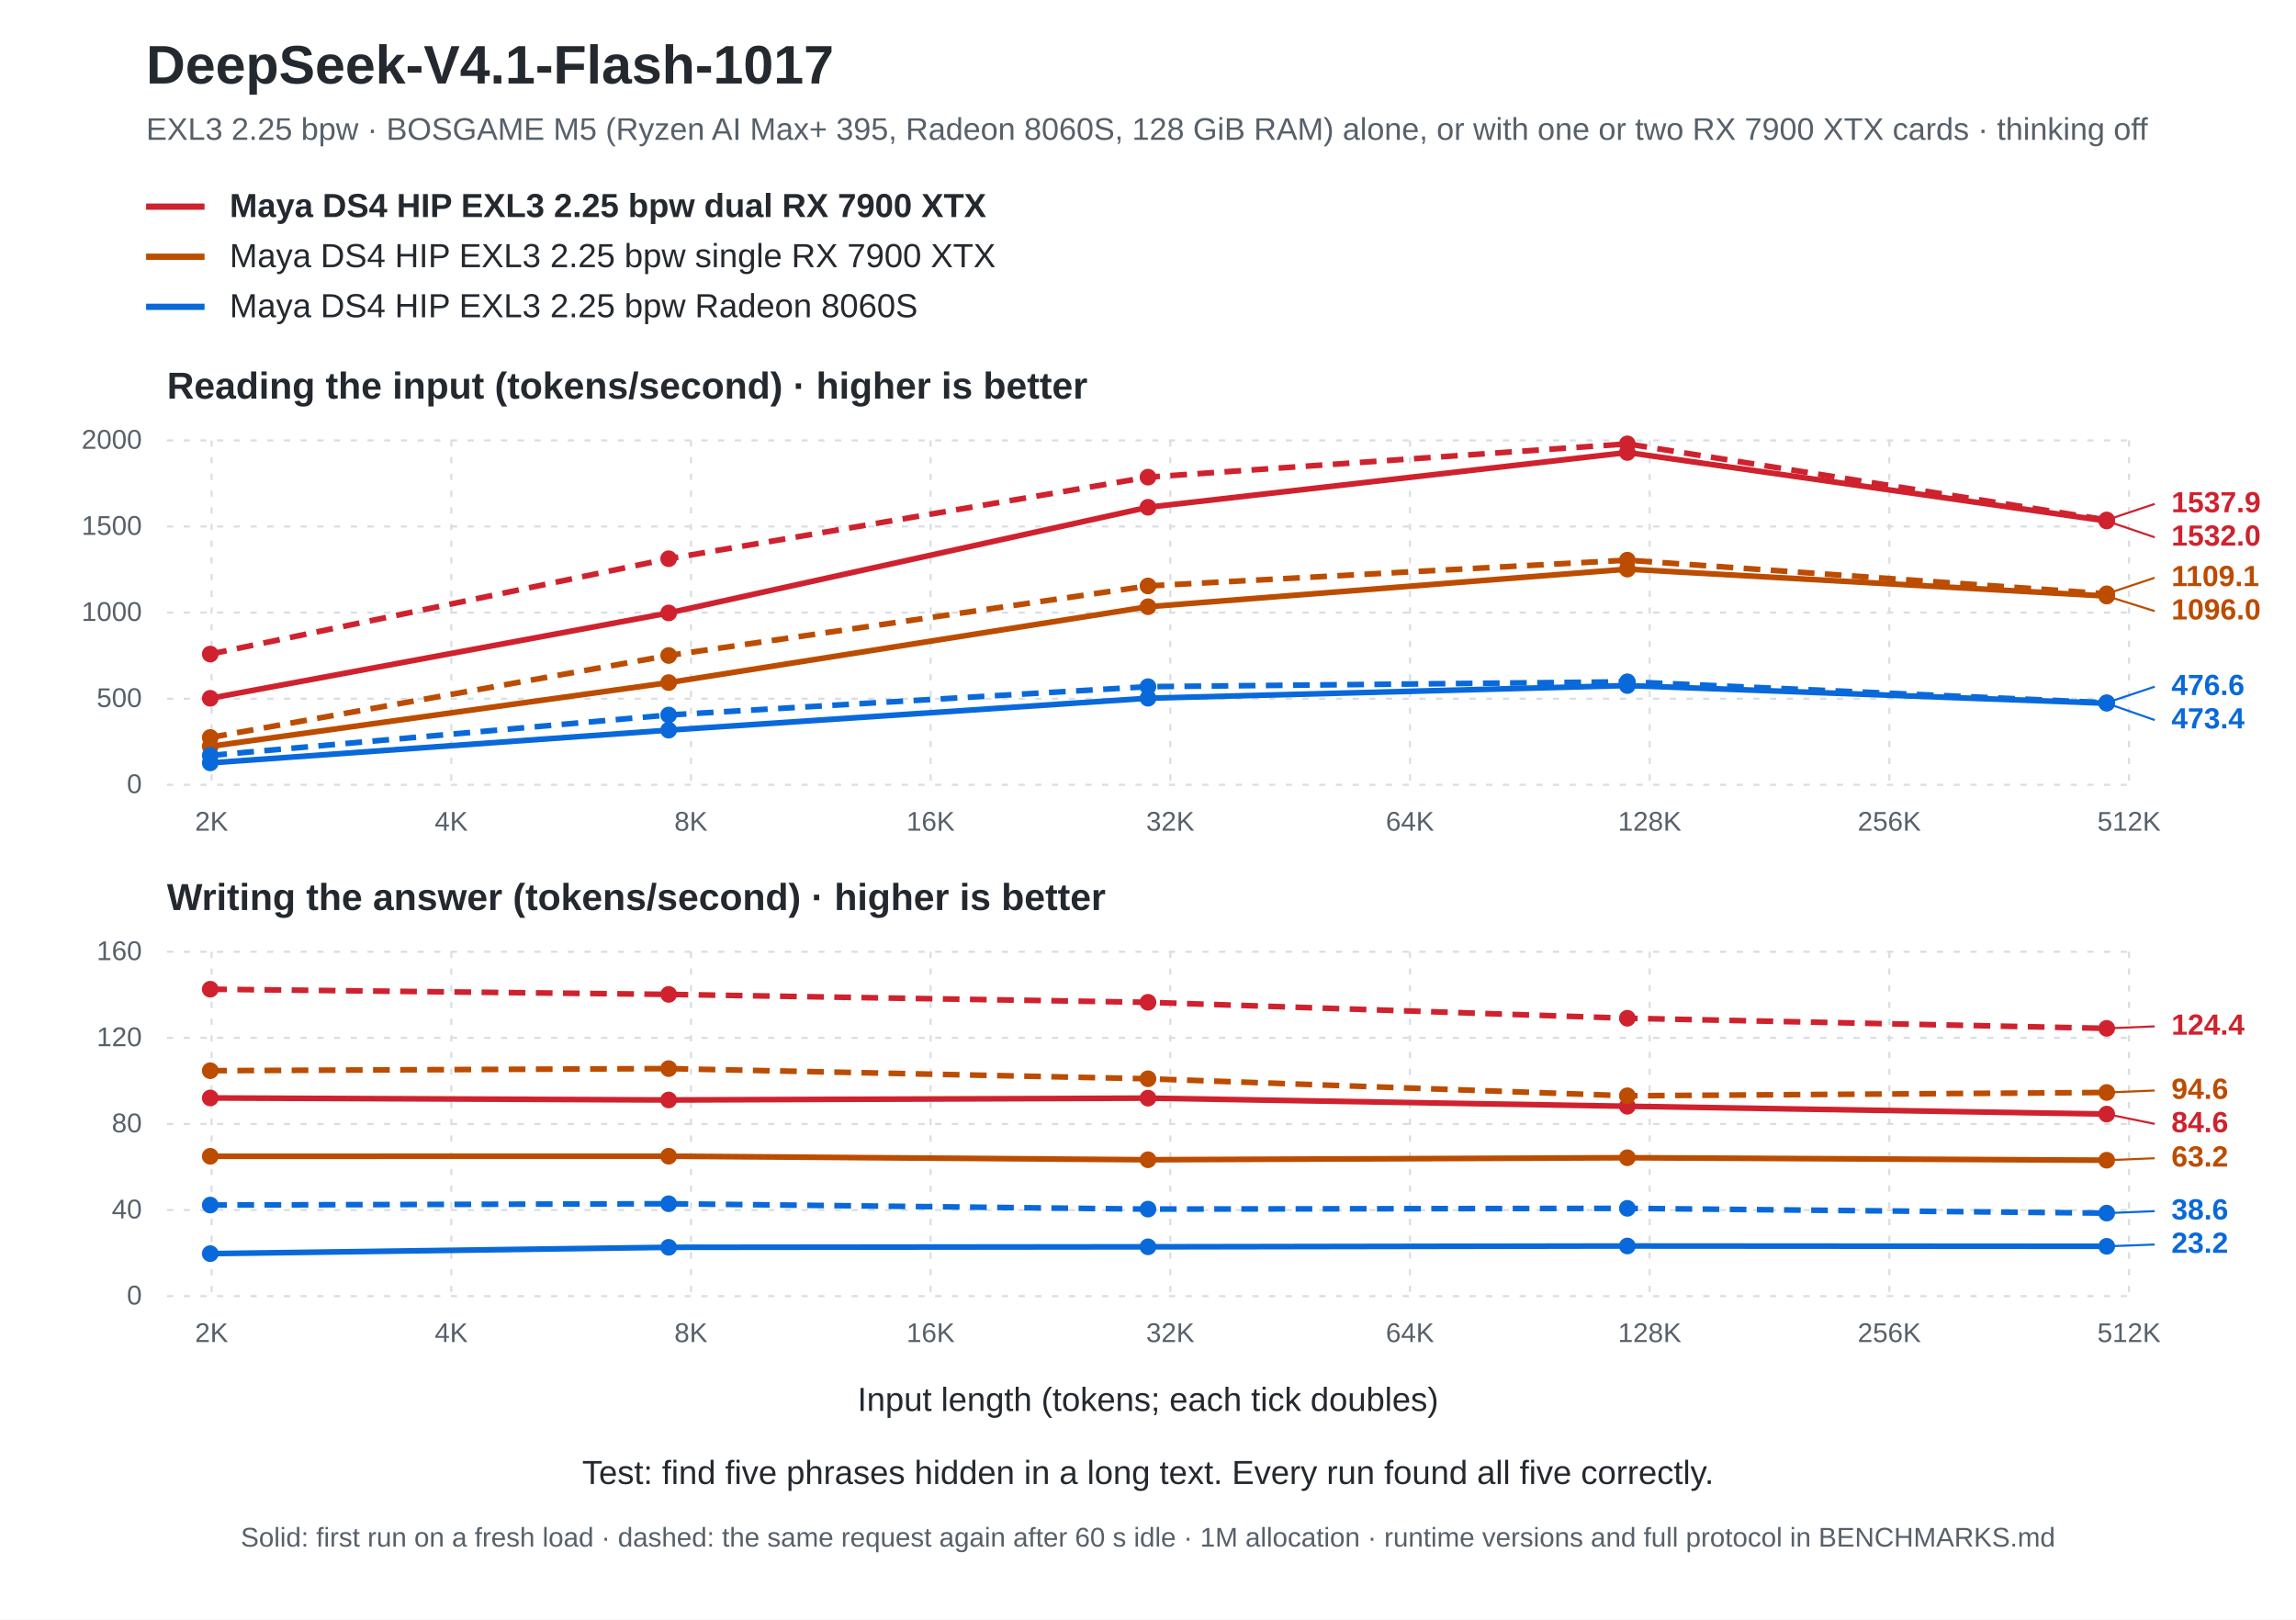
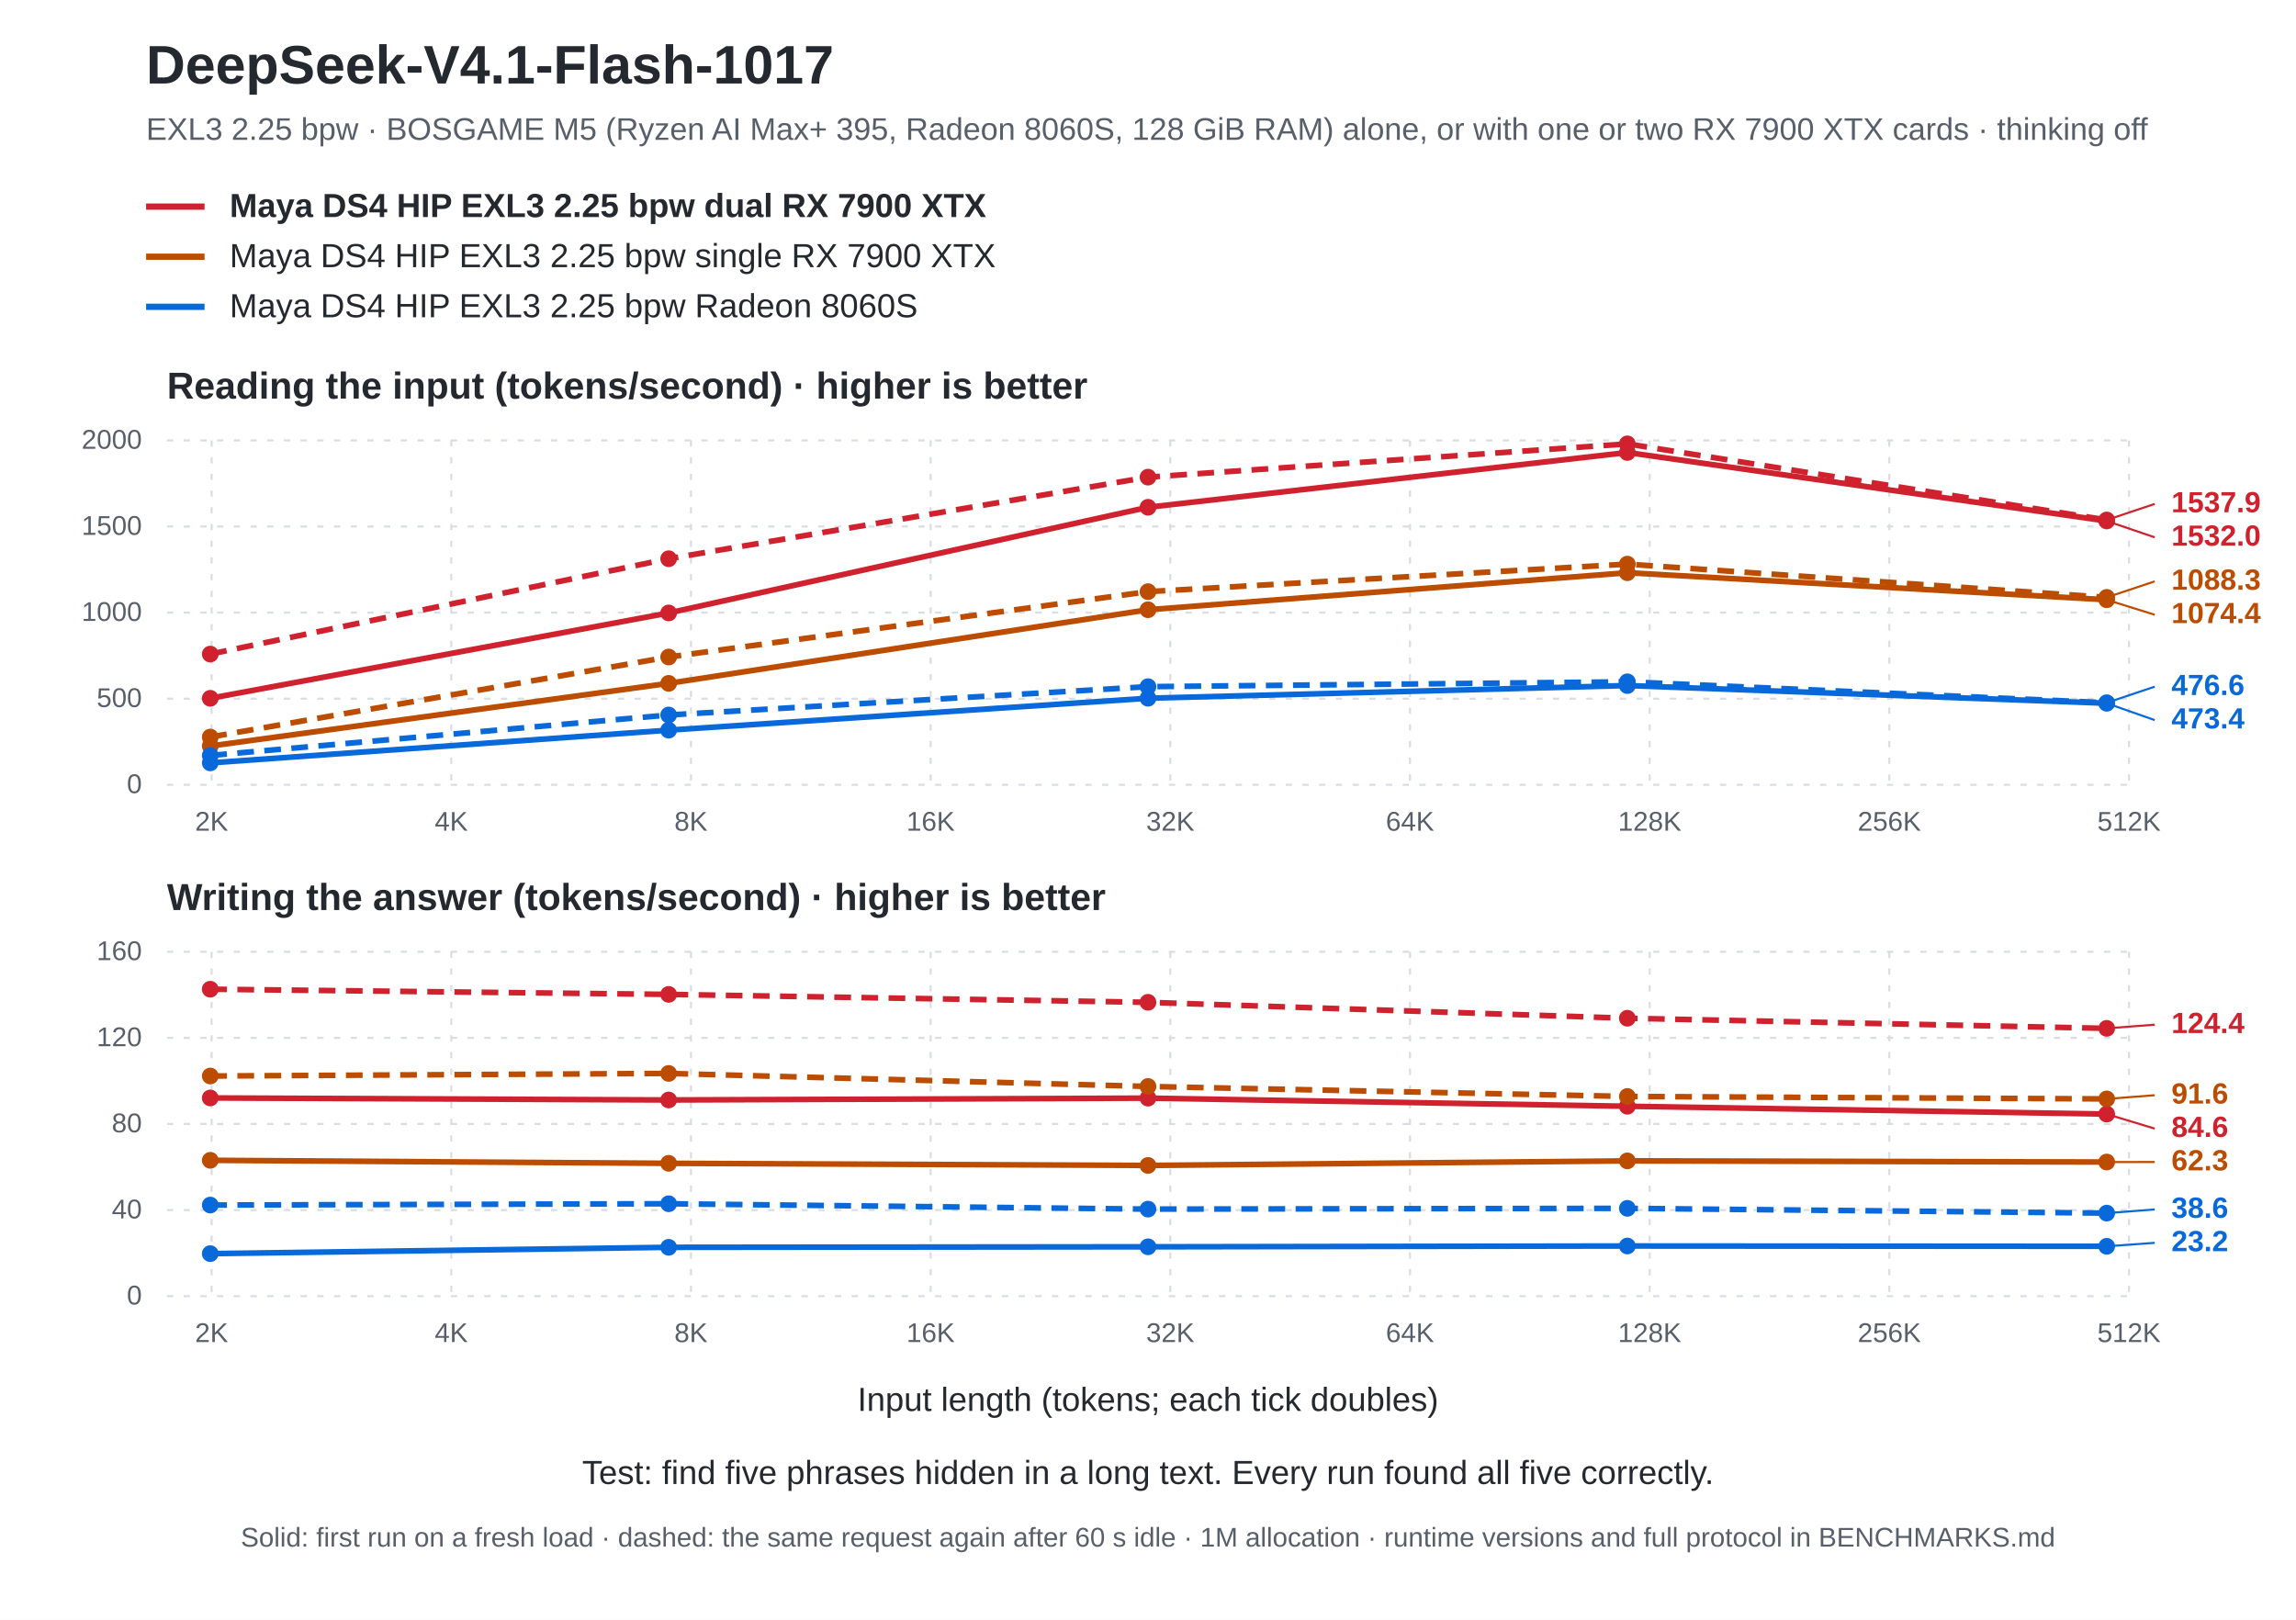
<svg xmlns="http://www.w3.org/2000/svg" viewBox="0 0 1100 776" role="img" aria-labelledby="title desc">
  <style>text{font-family:Arial,sans-serif;fill:#24292f}.title{font-size:26px;font-weight:700}.sub{font-size:15px;fill:#57606a}.label{font-size:16px}.tick{font-size:13px;fill:#57606a}.panel{font-size:18px;font-weight:700}.grid{stroke:#d8dee4;stroke-dasharray:3 5}.value{font-size:14px;font-weight:700}</style>
  <rect width="1100" height="776" fill="white" />
  <text x="70" y="40" class="title">DeepSeek-V4.1-Flash-1017</text>
  <text x="70" y="67" class="sub">EXL3 2.25 bpw · BOSGAME M5 (Ryzen AI Max+ 395, Radeon 8060S, 128 GiB RAM) alone, or with one or two RX 7900 XTX cards · thinking off</text>
  <line x1="70" y1="99" x2="98" y2="99" stroke="#cf222e" stroke-width="3" />
  <text x="110" y="104" class="label" style="font-weight:700">Maya DS4 HIP EXL3 2.25 bpw dual RX 7900 XTX</text>
  <line x1="70" y1="123" x2="98" y2="123" stroke="#bc4c00" stroke-width="3" />
  <text x="110" y="128" class="label" style="font-weight:400">Maya DS4 HIP EXL3 2.25 bpw single RX 7900 XTX</text>
  <line x1="70" y1="147" x2="98" y2="147" stroke="#0969da" stroke-width="3" />
  <text x="110" y="152" class="label" style="font-weight:400">Maya DS4 HIP EXL3 2.25 bpw Radeon 8060S</text>
  <text x="80" y="191" class="panel">Reading the input (tokens/second) · higher is better</text>
  <line class="grid" x1="80" y1="376.00" x2="1020" y2="376.00" />
  <text class="tick" x="68" y="380.00" text-anchor="end">0</text>
  <line class="grid" x1="80" y1="334.75" x2="1020" y2="334.75" />
  <text class="tick" x="68" y="338.75" text-anchor="end">500</text>
  <line class="grid" x1="80" y1="293.50" x2="1020" y2="293.50" />
  <text class="tick" x="68" y="297.50" text-anchor="end">1000</text>
  <line class="grid" x1="80" y1="252.25" x2="1020" y2="252.25" />
  <text class="tick" x="68" y="256.25" text-anchor="end">1500</text>
  <line class="grid" x1="80" y1="211.00" x2="1020" y2="211.00" />
  <text class="tick" x="68" y="215.00" text-anchor="end">2000</text>
  <line class="grid" x1="101.38" y1="211" x2="101.38" y2="376" />
  <text class="tick" x="101.38" y="398" text-anchor="middle">2K</text>
  <line class="grid" x1="216.21" y1="211" x2="216.21" y2="376" />
  <text class="tick" x="216.21" y="398" text-anchor="middle">4K</text>
  <line class="grid" x1="331.04" y1="211" x2="331.04" y2="376" />
  <text class="tick" x="331.04" y="398" text-anchor="middle">8K</text>
  <line class="grid" x1="445.86" y1="211" x2="445.86" y2="376" />
  <text class="tick" x="445.86" y="398" text-anchor="middle">16K</text>
  <line class="grid" x1="560.69" y1="211" x2="560.69" y2="376" />
  <text class="tick" x="560.69" y="398" text-anchor="middle">32K</text>
  <line class="grid" x1="675.52" y1="211" x2="675.52" y2="376" />
  <text class="tick" x="675.52" y="398" text-anchor="middle">64K</text>
  <line class="grid" x1="790.35" y1="211" x2="790.35" y2="376" />
  <text class="tick" x="790.35" y="398" text-anchor="middle">128K</text>
  <line class="grid" x1="905.17" y1="211" x2="905.17" y2="376" />
  <text class="tick" x="905.17" y="398" text-anchor="middle">256K</text>
  <line class="grid" x1="1020.00" y1="211" x2="1020.00" y2="376" />
  <text class="tick" x="1020.00" y="398" text-anchor="middle">512K</text>
  <path d="M100.73 334.56 L320.35 293.67 L550.00 243.04 L779.65 216.79 L1009.31 249.61" fill="none" stroke="#cf222e" stroke-width="2.7" />
  <circle cx="100.73" cy="334.56" r="4" fill="#cf222e" />
  <circle cx="320.35" cy="293.67" r="4" fill="#cf222e" />
  <circle cx="550.00" cy="243.04" r="4" fill="#cf222e" />
  <circle cx="779.65" cy="216.79" r="4" fill="#cf222e" />
  <circle cx="1009.31" cy="249.61" r="4" fill="#cf222e" />
-   <path d="M100.73 357.59 L320.35 327.04 L550.00 290.69 L779.65 272.68 L1009.31 285.58" fill="none" stroke="#bc4c00" stroke-width="2.7" />
-   <circle cx="100.73" cy="357.59" r="4" fill="#bc4c00" />
-   <circle cx="320.35" cy="327.04" r="4" fill="#bc4c00" />
-   <circle cx="550.00" cy="290.69" r="4" fill="#bc4c00" />
-   <circle cx="779.65" cy="272.68" r="4" fill="#bc4c00" />
-   <circle cx="1009.31" cy="285.58" r="4" fill="#bc4c00" />
+   <path d="M100.73 357.43 L320.35 327.40 L550.00 292.13 L779.65 274.40 L1009.31 287.36" fill="none" stroke="#bc4c00" stroke-width="2.7" />
+   <circle cx="100.73" cy="357.43" r="4" fill="#bc4c00" />
+   <circle cx="320.35" cy="327.40" r="4" fill="#bc4c00" />
+   <circle cx="550.00" cy="292.13" r="4" fill="#bc4c00" />
+   <circle cx="779.65" cy="274.40" r="4" fill="#bc4c00" />
+   <circle cx="1009.31" cy="287.36" r="4" fill="#bc4c00" />
  <path d="M100.73 365.51 L320.35 349.82 L550.00 334.53 L779.65 328.46 L1009.31 336.94" fill="none" stroke="#0969da" stroke-width="2.7" />
  <circle cx="100.73" cy="365.51" r="4" fill="#0969da" />
  <circle cx="320.35" cy="349.82" r="4" fill="#0969da" />
  <circle cx="550.00" cy="334.53" r="4" fill="#0969da" />
  <circle cx="779.65" cy="328.46" r="4" fill="#0969da" />
  <circle cx="1009.31" cy="336.94" r="4" fill="#0969da" />
  <path d="M100.73 313.38 L320.35 267.69 L550.00 228.61 L779.65 212.66 L1009.31 249.12" fill="none" stroke="#cf222e" stroke-width="2.7" stroke-dasharray="8 5" />
  <circle cx="100.73" cy="313.38" r="4" fill="#cf222e" />
  <circle cx="320.35" cy="267.69" r="4" fill="#cf222e" />
  <circle cx="550.00" cy="228.61" r="4" fill="#cf222e" />
  <circle cx="779.65" cy="212.66" r="4" fill="#cf222e" />
  <circle cx="1009.31" cy="249.12" r="4" fill="#cf222e" />
-   <path d="M100.73 353.33 L320.35 314.05 L550.00 280.73 L779.65 268.38 L1009.31 284.50" fill="none" stroke="#bc4c00" stroke-width="2.7" stroke-dasharray="8 5" />
-   <circle cx="100.73" cy="353.33" r="4" fill="#bc4c00" />
-   <circle cx="320.35" cy="314.05" r="4" fill="#bc4c00" />
-   <circle cx="550.00" cy="280.73" r="4" fill="#bc4c00" />
-   <circle cx="779.65" cy="268.38" r="4" fill="#bc4c00" />
-   <circle cx="1009.31" cy="284.50" r="4" fill="#bc4c00" />
+   <path d="M100.73 353.13 L320.35 314.78 L550.00 283.47 L779.65 270.27 L1009.31 286.21" fill="none" stroke="#bc4c00" stroke-width="2.7" stroke-dasharray="8 5" />
+   <circle cx="100.73" cy="353.13" r="4" fill="#bc4c00" />
+   <circle cx="320.35" cy="314.78" r="4" fill="#bc4c00" />
+   <circle cx="550.00" cy="283.47" r="4" fill="#bc4c00" />
+   <circle cx="779.65" cy="270.27" r="4" fill="#bc4c00" />
+   <circle cx="1009.31" cy="286.21" r="4" fill="#bc4c00" />
  <path d="M100.73 361.95 L320.35 342.56 L550.00 328.99 L779.65 326.66 L1009.31 336.68" fill="none" stroke="#0969da" stroke-width="2.7" stroke-dasharray="8 5" />
  <circle cx="100.73" cy="361.95" r="4" fill="#0969da" />
  <circle cx="320.35" cy="342.56" r="4" fill="#0969da" />
  <circle cx="550.00" cy="328.99" r="4" fill="#0969da" />
  <circle cx="779.65" cy="326.66" r="4" fill="#0969da" />
  <circle cx="1009.31" cy="336.68" r="4" fill="#0969da" />
-   <line x1="1009.31" y1="249.12" x2="1032.31" y2="241.43" stroke="#cf222e" stroke-width="1" />
-   <text class="value" x="1040.31" y="245.43" text-anchor="start" style="fill:#cf222e">1537.9</text>
-   <line x1="1009.31" y1="249.61" x2="1032.31" y2="257.43" stroke="#cf222e" stroke-width="1" />
-   <text class="value" x="1040.31" y="261.43" text-anchor="start" style="fill:#cf222e">1532.0</text>
-   <line x1="1009.31" y1="284.50" x2="1032.31" y2="276.80" stroke="#bc4c00" stroke-width="1" />
-   <text class="value" x="1040.31" y="280.80" text-anchor="start" style="fill:#bc4c00">1109.1</text>
-   <line x1="1009.31" y1="285.58" x2="1032.31" y2="292.80" stroke="#bc4c00" stroke-width="1" />
-   <text class="value" x="1040.31" y="296.80" text-anchor="start" style="fill:#bc4c00">1096.0</text>
-   <line x1="1009.31" y1="336.68" x2="1032.31" y2="328.99" stroke="#0969da" stroke-width="1" />
-   <text class="value" x="1040.31" y="332.99" text-anchor="start" style="fill:#0969da">476.6</text>
-   <line x1="1009.31" y1="336.94" x2="1032.31" y2="344.99" stroke="#0969da" stroke-width="1" />
-   <text class="value" x="1040.31" y="348.99" text-anchor="start" style="fill:#0969da">473.4</text>
+   <line x1="1009.31" y1="249.12" x2="1032.31" y2="241.44" stroke="#cf222e" stroke-width="1" />
+   <text class="value" x="1040.31" y="245.44" text-anchor="start" style="fill:#cf222e">1537.9</text>
+   <line x1="1009.31" y1="249.61" x2="1032.31" y2="257.44" stroke="#cf222e" stroke-width="1" />
+   <text class="value" x="1040.31" y="261.44" text-anchor="start" style="fill:#cf222e">1532.0</text>
+   <line x1="1009.31" y1="286.21" x2="1032.31" y2="278.53" stroke="#bc4c00" stroke-width="1" />
+   <text class="value" x="1040.31" y="282.53" text-anchor="start" style="fill:#bc4c00">1088.3</text>
+   <line x1="1009.31" y1="287.36" x2="1032.31" y2="294.53" stroke="#bc4c00" stroke-width="1" />
+   <text class="value" x="1040.31" y="298.53" text-anchor="start" style="fill:#bc4c00">1074.4</text>
+   <line x1="1009.31" y1="336.68" x2="1032.31" y2="329.00" stroke="#0969da" stroke-width="1" />
+   <text class="value" x="1040.31" y="333.00" text-anchor="start" style="fill:#0969da">476.6</text>
+   <line x1="1009.31" y1="336.94" x2="1032.31" y2="345.00" stroke="#0969da" stroke-width="1" />
+   <text class="value" x="1040.31" y="349.00" text-anchor="start" style="fill:#0969da">473.4</text>
  <text x="80" y="436" class="panel">Writing the answer (tokens/second) · higher is better</text>
  <line class="grid" x1="80" y1="621.00" x2="1020" y2="621.00" />
  <text class="tick" x="68" y="625.00" text-anchor="end">0</text>
  <line class="grid" x1="80" y1="579.75" x2="1020" y2="579.75" />
  <text class="tick" x="68" y="583.75" text-anchor="end">40</text>
  <line class="grid" x1="80" y1="538.50" x2="1020" y2="538.50" />
  <text class="tick" x="68" y="542.50" text-anchor="end">80</text>
  <line class="grid" x1="80" y1="497.25" x2="1020" y2="497.25" />
  <text class="tick" x="68" y="501.25" text-anchor="end">120</text>
  <line class="grid" x1="80" y1="456.00" x2="1020" y2="456.00" />
  <text class="tick" x="68" y="460.00" text-anchor="end">160</text>
  <line class="grid" x1="101.38" y1="456" x2="101.38" y2="621" />
  <text class="tick" x="101.38" y="643" text-anchor="middle">2K</text>
  <line class="grid" x1="216.21" y1="456" x2="216.21" y2="621" />
  <text class="tick" x="216.21" y="643" text-anchor="middle">4K</text>
  <line class="grid" x1="331.04" y1="456" x2="331.04" y2="621" />
  <text class="tick" x="331.04" y="643" text-anchor="middle">8K</text>
  <line class="grid" x1="445.86" y1="456" x2="445.86" y2="621" />
  <text class="tick" x="445.86" y="643" text-anchor="middle">16K</text>
  <line class="grid" x1="560.69" y1="456" x2="560.69" y2="621" />
  <text class="tick" x="560.69" y="643" text-anchor="middle">32K</text>
  <line class="grid" x1="675.52" y1="456" x2="675.52" y2="621" />
  <text class="tick" x="675.52" y="643" text-anchor="middle">64K</text>
  <line class="grid" x1="790.35" y1="456" x2="790.35" y2="621" />
  <text class="tick" x="790.35" y="643" text-anchor="middle">128K</text>
  <line class="grid" x1="905.17" y1="456" x2="905.17" y2="621" />
  <text class="tick" x="905.17" y="643" text-anchor="middle">256K</text>
  <line class="grid" x1="1020.00" y1="456" x2="1020.00" y2="621" />
  <text class="tick" x="1020.00" y="643" text-anchor="middle">512K</text>
  <path d="M100.73 526.04 L320.35 527.01 L550.00 526.13 L779.65 530.02 L1009.31 533.77" fill="none" stroke="#cf222e" stroke-width="2.7" />
  <circle cx="100.73" cy="526.04" r="4" fill="#cf222e" />
  <circle cx="320.35" cy="527.01" r="4" fill="#cf222e" />
  <circle cx="550.00" cy="526.13" r="4" fill="#cf222e" />
  <circle cx="779.65" cy="530.02" r="4" fill="#cf222e" />
  <circle cx="1009.31" cy="533.77" r="4" fill="#cf222e" />
-   <path d="M100.73 553.99 L320.35 553.95 L550.00 555.65 L779.65 554.68 L1009.31 555.87" fill="none" stroke="#bc4c00" stroke-width="2.7" />
-   <circle cx="100.73" cy="553.99" r="4" fill="#bc4c00" />
-   <circle cx="320.35" cy="553.95" r="4" fill="#bc4c00" />
-   <circle cx="550.00" cy="555.65" r="4" fill="#bc4c00" />
-   <circle cx="779.65" cy="554.68" r="4" fill="#bc4c00" />
-   <circle cx="1009.31" cy="555.87" r="4" fill="#bc4c00" />
+   <path d="M100.73 555.92 L320.35 557.36 L550.00 558.37 L779.65 556.19 L1009.31 556.74" fill="none" stroke="#bc4c00" stroke-width="2.7" />
+   <circle cx="100.73" cy="555.92" r="4" fill="#bc4c00" />
+   <circle cx="320.35" cy="557.36" r="4" fill="#bc4c00" />
+   <circle cx="550.00" cy="558.37" r="4" fill="#bc4c00" />
+   <circle cx="779.65" cy="556.19" r="4" fill="#bc4c00" />
+   <circle cx="1009.31" cy="556.74" r="4" fill="#bc4c00" />
  <path d="M100.73 600.63 L320.35 597.60 L550.00 597.36 L779.65 596.97 L1009.31 597.12" fill="none" stroke="#0969da" stroke-width="2.7" />
  <circle cx="100.73" cy="600.63" r="4" fill="#0969da" />
  <circle cx="320.35" cy="597.60" r="4" fill="#0969da" />
  <circle cx="550.00" cy="597.36" r="4" fill="#0969da" />
  <circle cx="779.65" cy="596.97" r="4" fill="#0969da" />
  <circle cx="1009.31" cy="597.12" r="4" fill="#0969da" />
  <path d="M100.73 473.94 L320.35 476.42 L550.00 480.22 L779.65 487.85 L1009.31 492.70" fill="none" stroke="#cf222e" stroke-width="2.7" stroke-dasharray="8 5" />
  <circle cx="100.73" cy="473.94" r="4" fill="#cf222e" />
  <circle cx="320.35" cy="476.42" r="4" fill="#cf222e" />
  <circle cx="550.00" cy="480.22" r="4" fill="#cf222e" />
  <circle cx="779.65" cy="487.85" r="4" fill="#cf222e" />
  <circle cx="1009.31" cy="492.70" r="4" fill="#cf222e" />
-   <path d="M100.73 512.98 L320.35 511.98 L550.00 516.85 L779.65 525.00 L1009.31 523.42" fill="none" stroke="#bc4c00" stroke-width="2.7" stroke-dasharray="8 5" />
-   <circle cx="100.73" cy="512.98" r="4" fill="#bc4c00" />
-   <circle cx="320.35" cy="511.98" r="4" fill="#bc4c00" />
-   <circle cx="550.00" cy="516.85" r="4" fill="#bc4c00" />
-   <circle cx="779.65" cy="525.00" r="4" fill="#bc4c00" />
-   <circle cx="1009.31" cy="523.42" r="4" fill="#bc4c00" />
+   <path d="M100.73 515.53 L320.35 514.29 L550.00 520.53 L779.65 525.32 L1009.31 526.50" fill="none" stroke="#bc4c00" stroke-width="2.7" stroke-dasharray="8 5" />
+   <circle cx="100.73" cy="515.53" r="4" fill="#bc4c00" />
+   <circle cx="320.35" cy="514.29" r="4" fill="#bc4c00" />
+   <circle cx="550.00" cy="520.53" r="4" fill="#bc4c00" />
+   <circle cx="779.65" cy="525.32" r="4" fill="#bc4c00" />
+   <circle cx="1009.31" cy="526.50" r="4" fill="#bc4c00" />
  <path d="M100.73 577.36 L320.35 576.73 L550.00 579.30 L779.65 578.93 L1009.31 581.22" fill="none" stroke="#0969da" stroke-width="2.7" stroke-dasharray="8 5" />
  <circle cx="100.73" cy="577.36" r="4" fill="#0969da" />
  <circle cx="320.35" cy="576.73" r="4" fill="#0969da" />
  <circle cx="550.00" cy="579.30" r="4" fill="#0969da" />
  <circle cx="779.65" cy="578.93" r="4" fill="#0969da" />
  <circle cx="1009.31" cy="581.22" r="4" fill="#0969da" />
-   <line x1="1009.31" y1="492.70" x2="1032.31" y2="491.74" stroke="#cf222e" stroke-width="1" />
-   <text class="value" x="1040.31" y="495.74" text-anchor="start" style="fill:#cf222e">124.4</text>
-   <line x1="1009.31" y1="523.42" x2="1032.31" y2="522.47" stroke="#bc4c00" stroke-width="1" />
-   <text class="value" x="1040.31" y="526.47" text-anchor="start" style="fill:#bc4c00">94.6</text>
-   <line x1="1009.31" y1="533.77" x2="1032.31" y2="538.47" stroke="#cf222e" stroke-width="1" />
-   <text class="value" x="1040.31" y="542.47" text-anchor="start" style="fill:#cf222e">84.6</text>
-   <line x1="1009.31" y1="555.87" x2="1032.31" y2="554.91" stroke="#bc4c00" stroke-width="1" />
-   <text class="value" x="1040.31" y="558.91" text-anchor="start" style="fill:#bc4c00">63.2</text>
-   <line x1="1009.31" y1="581.22" x2="1032.31" y2="580.26" stroke="#0969da" stroke-width="1" />
-   <text class="value" x="1040.31" y="584.26" text-anchor="start" style="fill:#0969da">38.6</text>
-   <line x1="1009.31" y1="597.12" x2="1032.31" y2="596.26" stroke="#0969da" stroke-width="1" />
-   <text class="value" x="1040.31" y="600.26" text-anchor="start" style="fill:#0969da">23.2</text>
+   <line x1="1009.31" y1="492.70" x2="1032.31" y2="490.93" stroke="#cf222e" stroke-width="1" />
+   <text class="value" x="1040.31" y="494.93" text-anchor="start" style="fill:#cf222e">124.4</text>
+   <line x1="1009.31" y1="526.50" x2="1032.31" y2="524.73" stroke="#bc4c00" stroke-width="1" />
+   <text class="value" x="1040.31" y="528.73" text-anchor="start" style="fill:#bc4c00">91.6</text>
+   <line x1="1009.31" y1="533.77" x2="1032.31" y2="540.73" stroke="#cf222e" stroke-width="1" />
+   <text class="value" x="1040.31" y="544.73" text-anchor="start" style="fill:#cf222e">84.6</text>
+   <line x1="1009.31" y1="556.74" x2="1032.31" y2="556.73" stroke="#bc4c00" stroke-width="1" />
+   <text class="value" x="1040.31" y="560.73" text-anchor="start" style="fill:#bc4c00">62.3</text>
+   <line x1="1009.31" y1="581.22" x2="1032.31" y2="579.46" stroke="#0969da" stroke-width="1" />
+   <text class="value" x="1040.31" y="583.46" text-anchor="start" style="fill:#0969da">38.6</text>
+   <line x1="1009.31" y1="597.12" x2="1032.31" y2="595.46" stroke="#0969da" stroke-width="1" />
+   <text class="value" x="1040.31" y="599.46" text-anchor="start" style="fill:#0969da">23.2</text>
  <text x="550" y="676" text-anchor="middle" class="label">Input length (tokens; each tick doubles)</text>
  <text x="550" y="711" text-anchor="middle" class="label">Test: find five phrases hidden in a long text. Every run found all five correctly.</text>
  <text x="550" y="741" text-anchor="middle" class="tick">Solid: first run on a fresh load · dashed: the same request again after 60 s idle · 1M allocation · runtime versions and full protocol in BENCHMARKS.md</text>
</svg>
